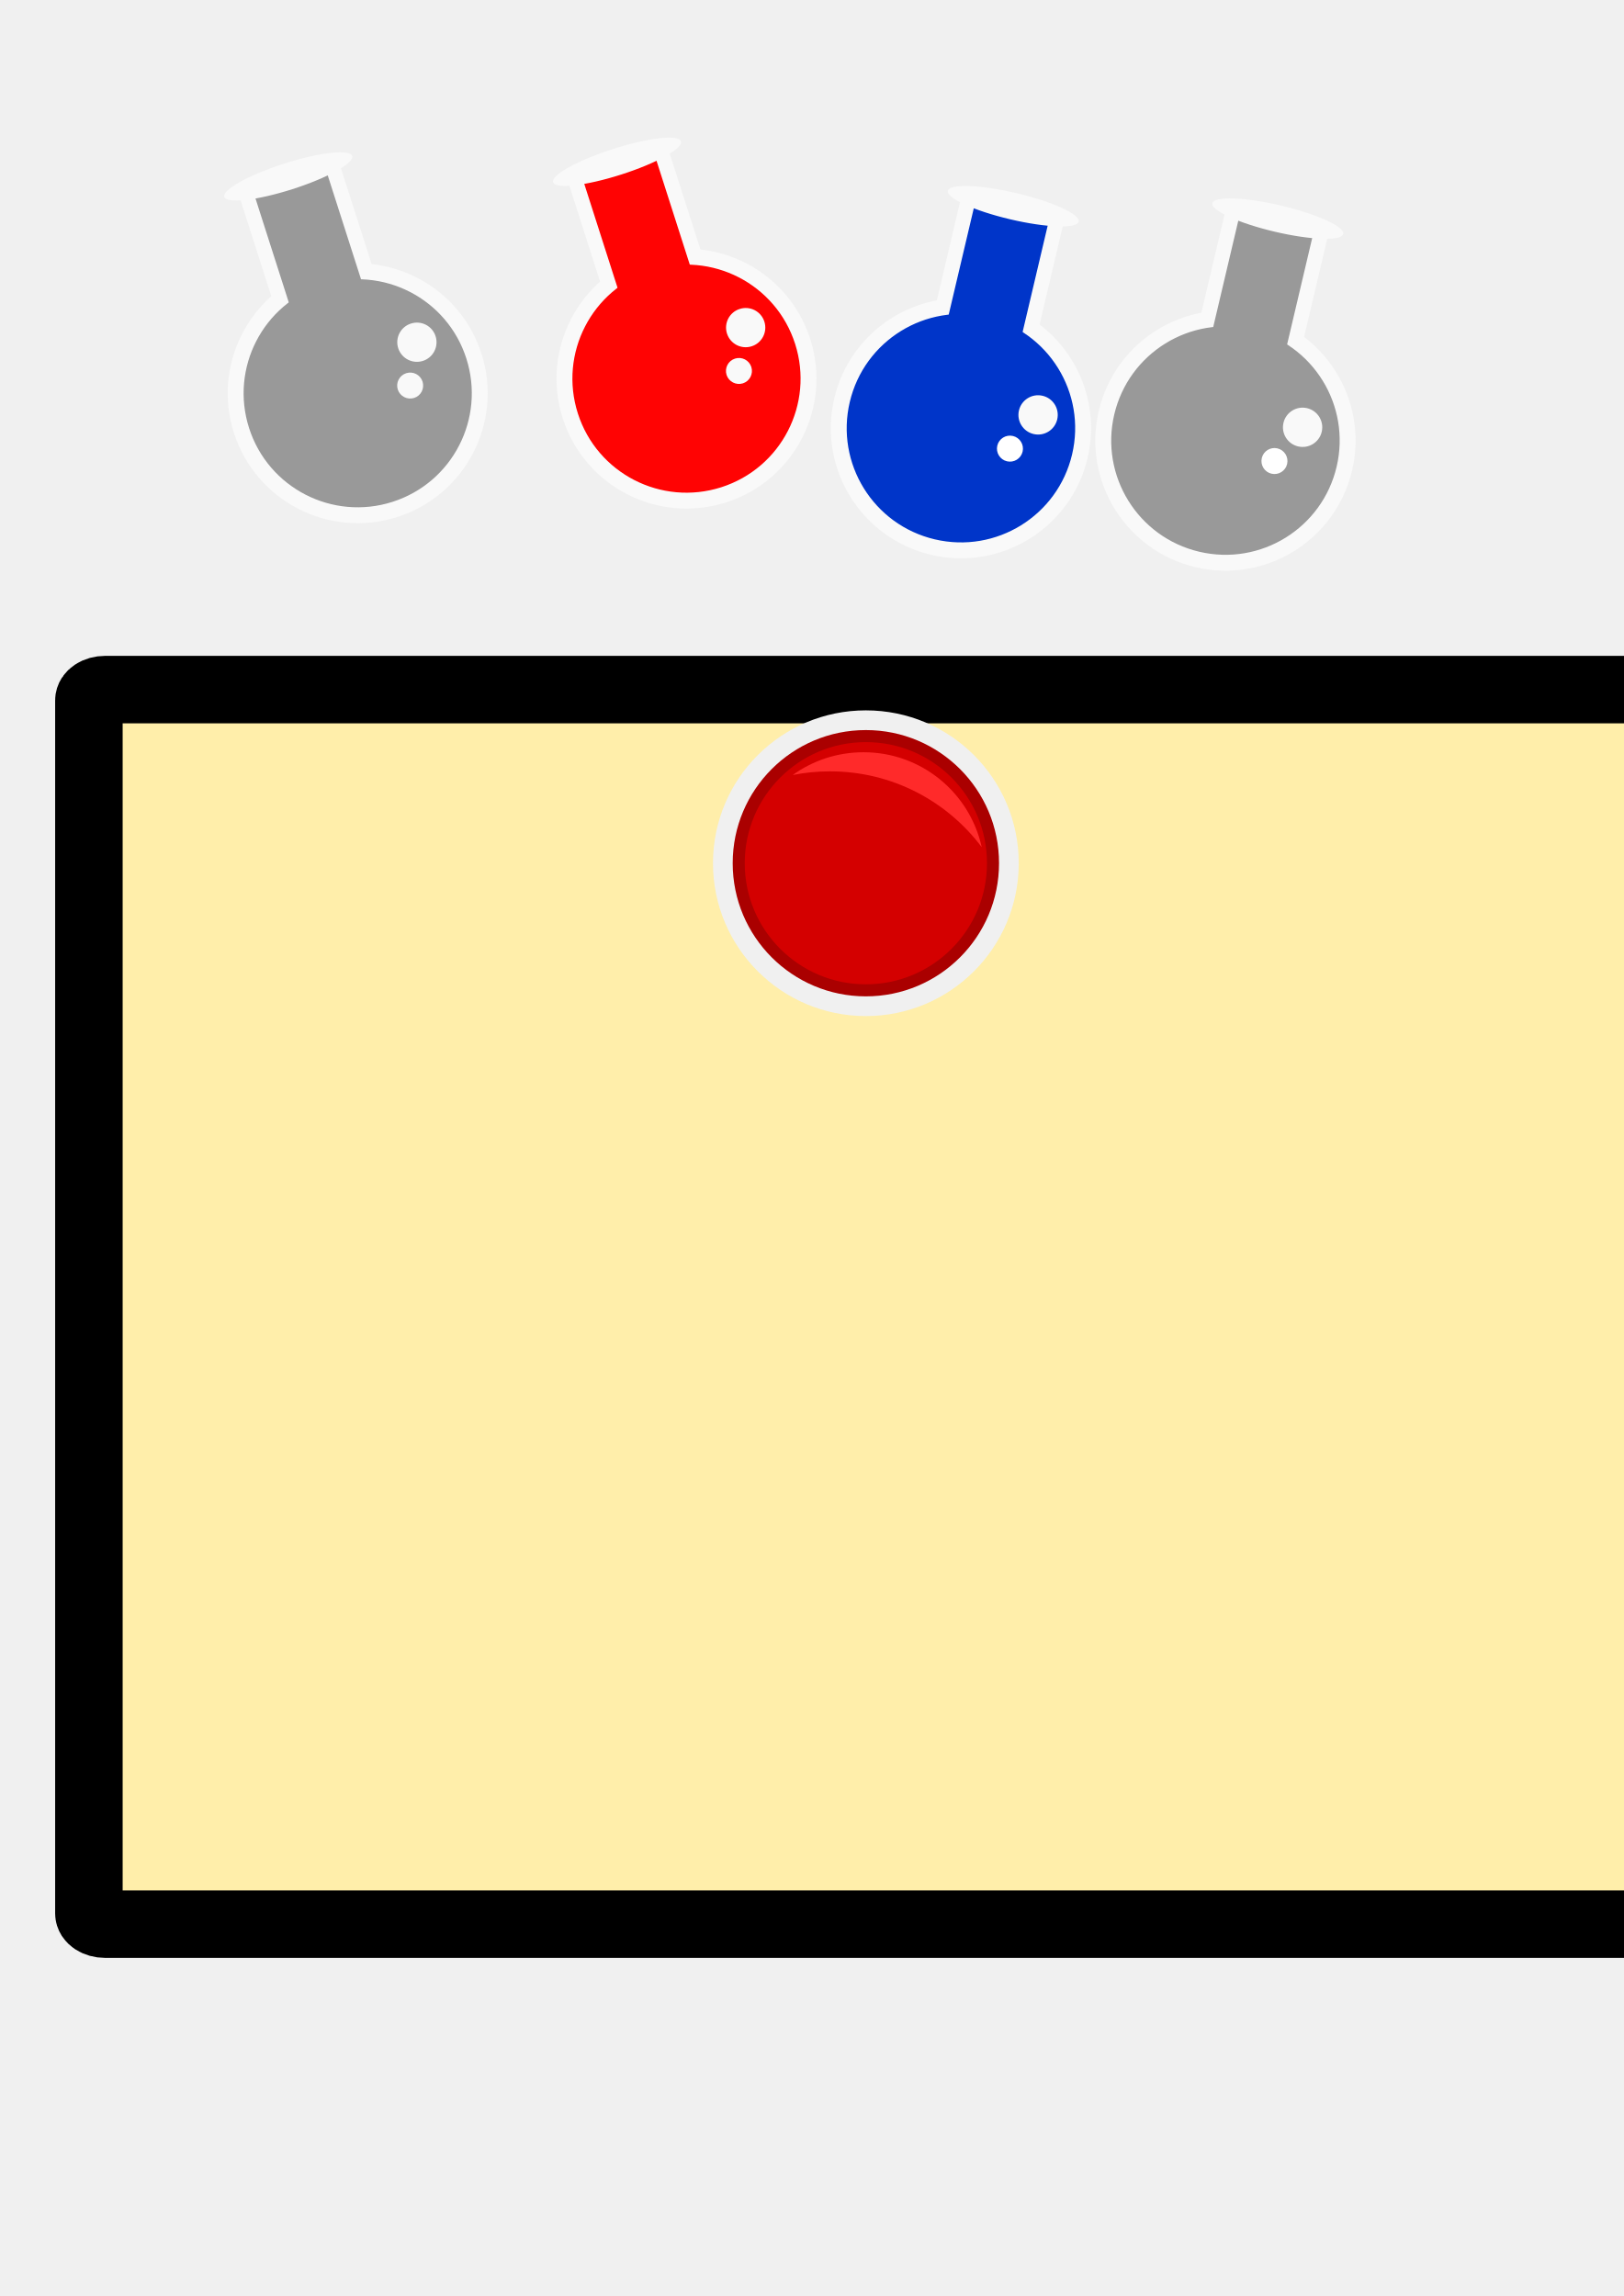
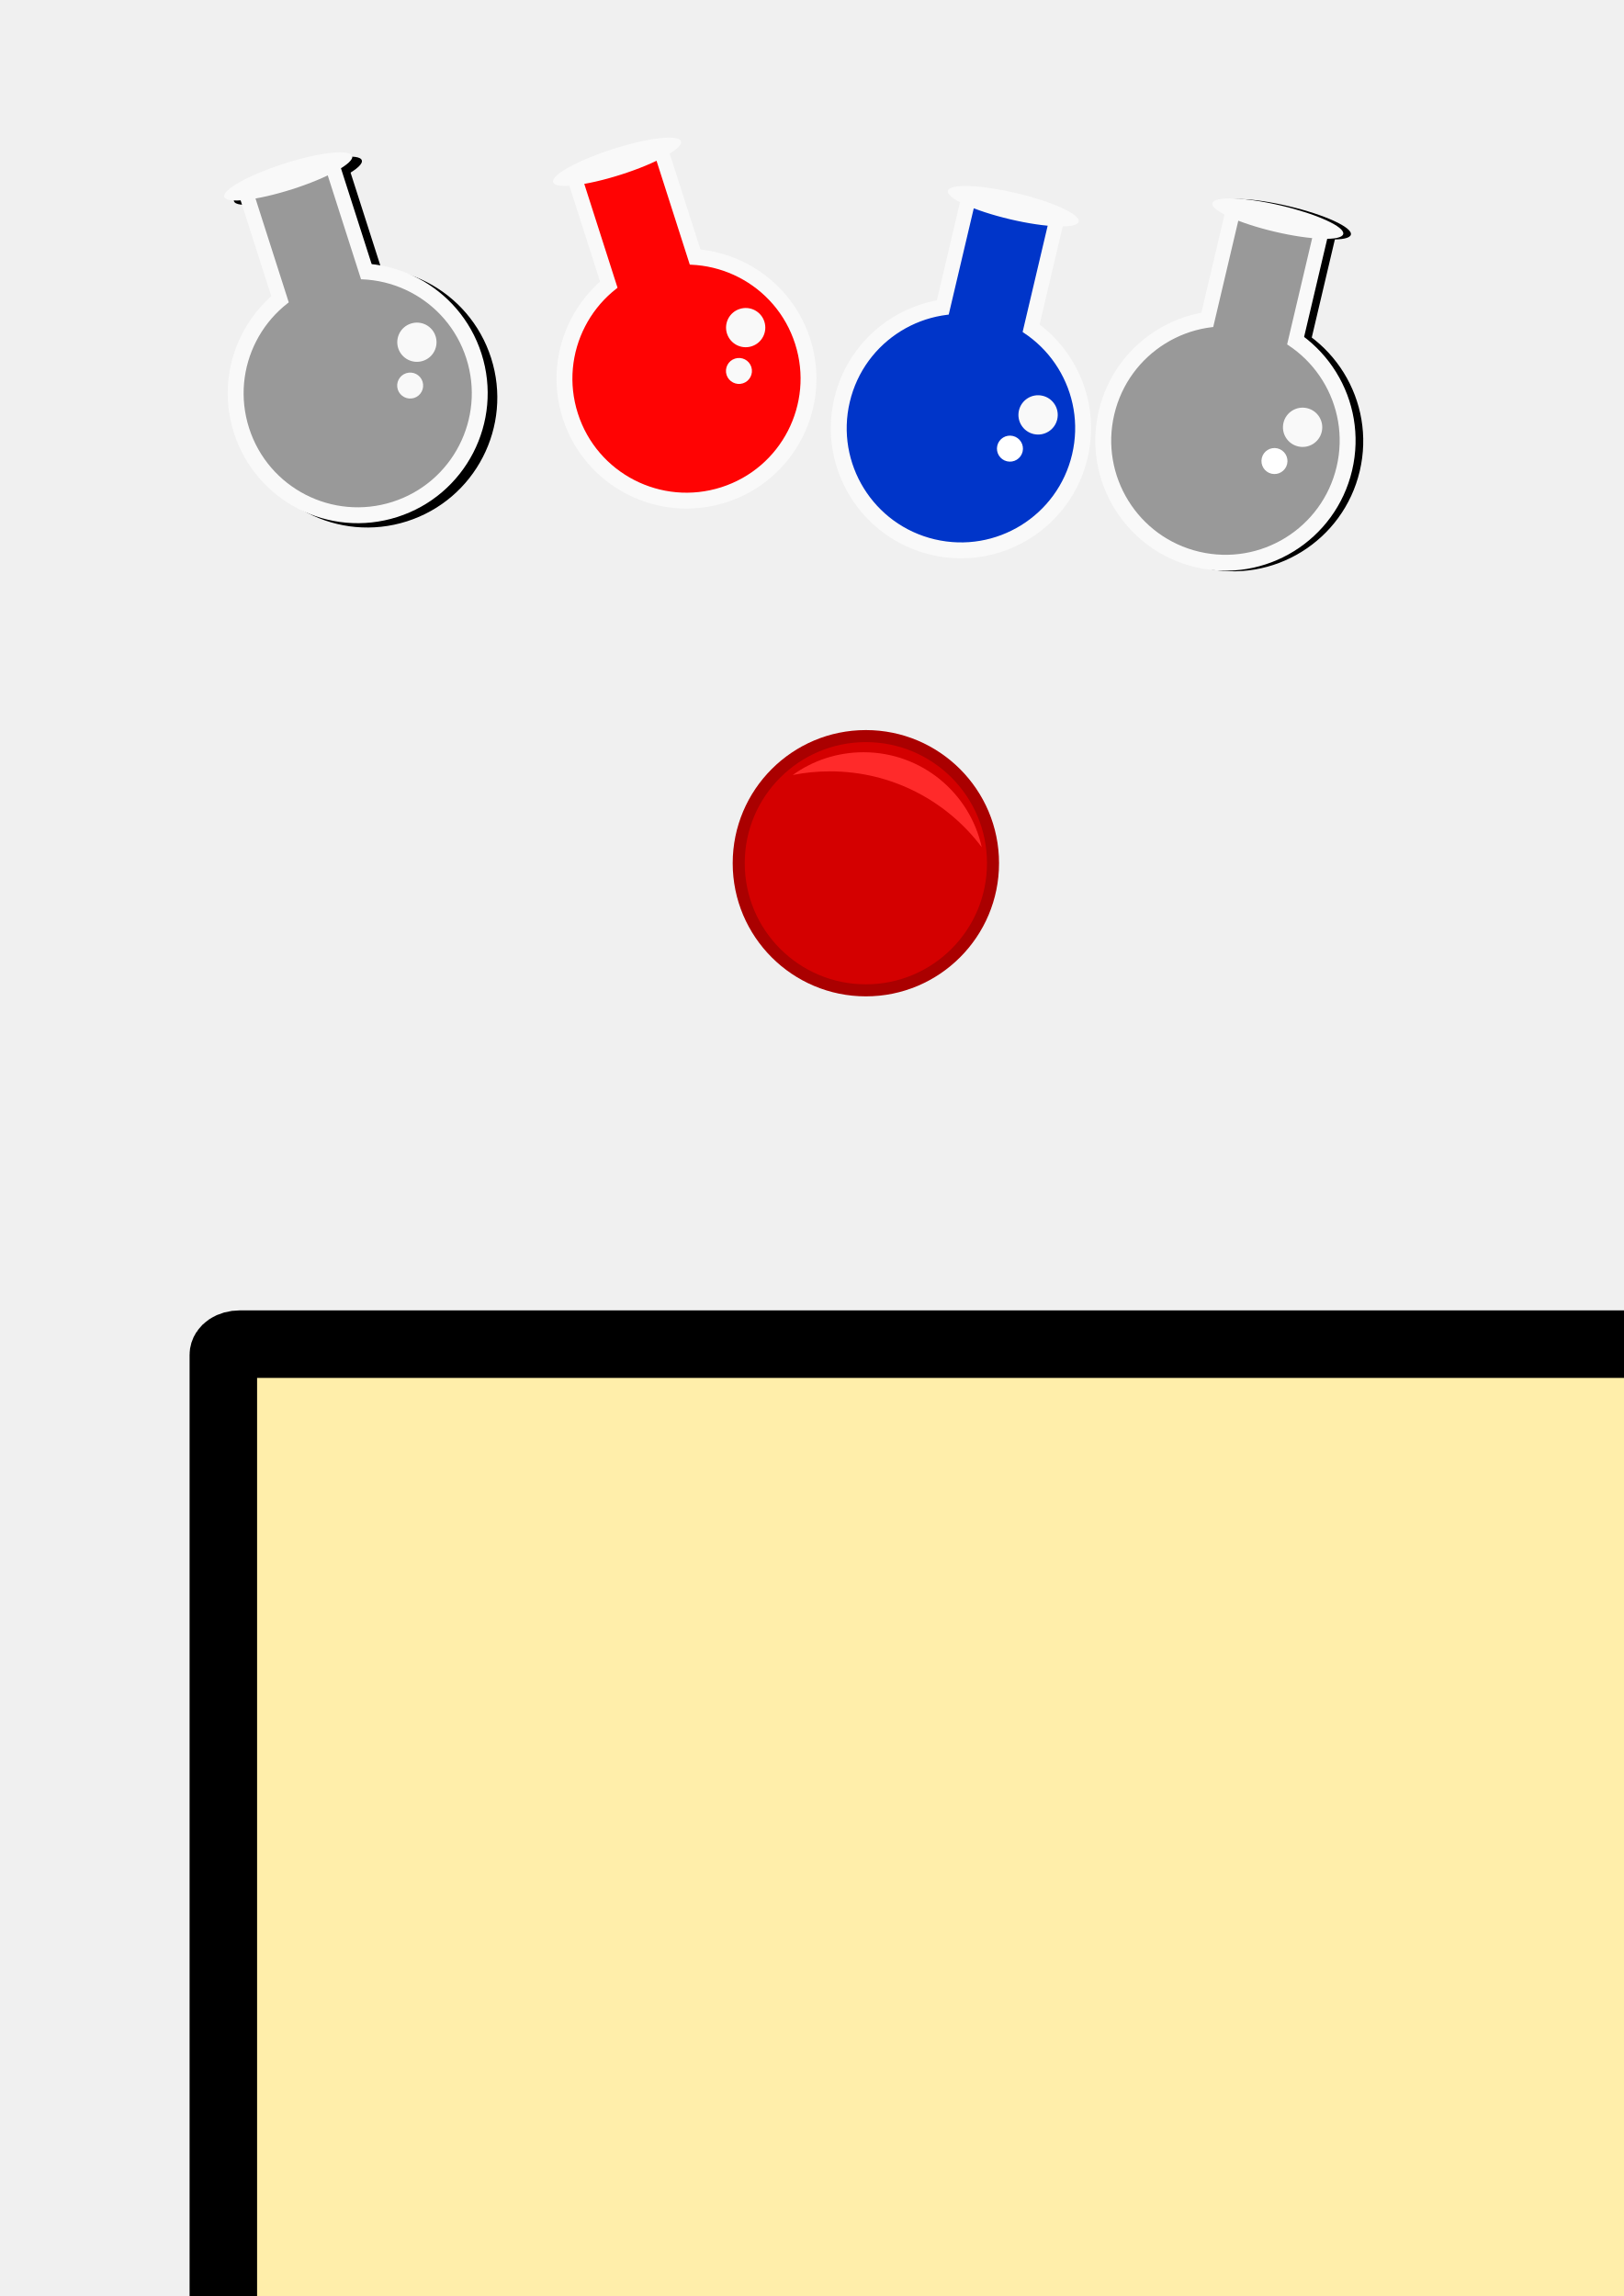
<svg xmlns="http://www.w3.org/2000/svg" xmlns:ns1="http://www.openswatchbook.org/uri/2009/osb" width="210mm" height="297mm" id="svg2" version="1.1">
  <defs id="defs4">
    <linearGradient id="linearGradient5544" ns1:paint="gradient">
      <stop style="stop-color:#ffeeaa;stop-opacity:1;" offset="0" id="stop5546" />
      <stop style="stop-color:#ffeeaa;stop-opacity:0;" offset="1" id="stop5548" />
    </linearGradient>
  </defs>
  <g id="layer1">
-     <rect style="fill:#ffeeaa;fill-opacity:1;stroke:#000000;stroke-width:32.997;stroke-linejoin:round;stroke-miterlimit:4;stroke-opacity:1;stroke-dasharray:none" id="rect4834" width="840.717" height="603.574" x="43.458" y="337.15" rx="7.94" ry="5.241" />
+     <rect style="fill:#ffeeaa;fill-opacity:1;stroke:#000000;stroke-width:32.997;stroke-linejoin:round;stroke-miterlimit:4;stroke-opacity:1;stroke-dasharray:none" id="rect4834" width="840.717" height="603.574" x="109.172" y="657.15" rx="7.94" ry="5.241" />
    <g transform="matrix(11.00576,2.593978,-2.593978,11.00576,-2930.536,-3380.767)" id="g3745-0-1">
      <path style="fill:#f9f9f9;fill-opacity:1;fill-rule:evenodd;stroke:none" id="path3602-1-7" d="m 371.156,240.05 c 0,3.107 -2.518,5.625 -5.625,5.625 -3.107,0 -5.625,-2.518 -5.625,-5.625 0,-3.107 2.518,-5.625 5.625,-5.625 C 368.638,234.425 371.156,236.943 371.156,240.05 Z" />
      <rect style="fill:#f9f9f9;fill-opacity:1;fill-rule:evenodd;stroke:none" id="rect3622-6-4" width="4.562" height="13.688" x="363.25" y="230.189" />
      <rect style="fill:#0035c9;fill-opacity:1;fill-rule:evenodd;stroke:none" id="rect3622-2-4-0" width="3.282" height="9.847" x="363.89" y="230.189" />
      <path transform="matrix(0.8777778,0,0,0.8777778,44.67604,29.3394)" style="fill:#0035c9;fill-opacity:1;fill-rule:evenodd;stroke:none" id="path3602-7-06-9" d="m 371.156,240.05 c 0,3.107 -2.518,5.625 -5.625,5.625 -3.107,0 -5.625,-2.518 -5.625,-5.625 0,-3.107 2.518,-5.625 5.625,-5.625 C 368.638,234.425 371.156,236.943 371.156,240.05 Z" />
      <path transform="matrix(0.1510291,0,0,0.1510291,313.4398,202.4709)" style="fill:#f9f9f9;fill-opacity:1;fill-rule:evenodd;stroke:none" id="path3602-7-9-1-4" d="m 371.156,240.05 c 0,3.107 -2.518,5.625 -5.625,5.625 -3.107,0 -5.625,-2.518 -5.625,-5.625 0,-3.107 2.518,-5.625 5.625,-5.625 C 368.638,234.425 371.156,236.943 371.156,240.05 Z" />
      <path transform="matrix(0.09996032,0,0,0.09996032,331.2575,216.429)" style="fill:#ffffff;fill-opacity:1;fill-rule:evenodd;stroke:none" id="path3602-7-9-5-8-8" d="m 371.156,240.05 c 0,3.107 -2.518,5.625 -5.625,5.625 -3.107,0 -5.625,-2.518 -5.625,-5.625 0,-3.107 2.518,-5.625 5.625,-5.625 C 368.638,234.425 371.156,236.943 371.156,240.05 Z" />
      <path style="fill:#f9f9f9;fill-opacity:1;fill-rule:evenodd;stroke:none" id="path3635-9-8" d="m 365.438,228.581 c 0,0.362 -1.469,0.656 -3.281,0.656 -1.812,0 -3.281,-0.294 -3.281,-0.656 0,-0.362 1.469,-0.656 3.281,-0.656 C 363.968,227.925 365.438,228.218 365.438,228.581 Z" transform="matrix(0.8857143,0,0,0.8857143,44.76429,27.73154)" />
    </g>
    <g id="g4063" transform="translate(270.2935,67.30042)">
      <path id="path4065" d="m 125.779,98.459 c 10.688,33.398 -7.715,69.166 -41.124,79.85 C 51.21,188.994 15.466,170.597 4.778,137.199 -5.91,103.802 12.493,68.034 45.902,57.349 79.311,46.665 115.091,65.062 125.779,98.459 Z" style="fill:#f9f9f9;fill-opacity:1;fill-rule:evenodd;stroke:none" />
      <path id="path4067" d="M 6.795,19.635 55.847,3.962 102.987,151.138 53.9,166.811 Z" style="fill:#f9f9f9;fill-opacity:1;fill-rule:evenodd;stroke:none" />
      <path id="path4069" d="M 13.661,17.442 48.981,6.156 82.885,112.009 47.565,123.331 Z" style="fill:#ff0303;fill-opacity:1;fill-rule:evenodd;stroke:none" />
      <path id="path4071" d="m 118.382,100.83 c 9.379,29.329 -6.76,60.71 -36.099,70.085 C 52.945,180.291 21.553,164.158 12.174,134.829 2.796,105.5 18.934,74.119 48.273,64.743 77.612,55.368 109.004,71.501 118.382,100.83 Z" style="fill:#ff0303;fill-opacity:1;fill-rule:evenodd;stroke:none" />
      <path id="path4073" d="m 103.341,89.933 c 1.628,5.059 -1.168,10.472 -6.193,12.064 -5.061,1.627 -10.44,-1.167 -12.068,-6.191 C 83.451,90.747 86.247,85.334 91.308,83.742 96.334,82.114 101.748,84.909 103.341,89.933 Z" style="fill:#f9f9f9;fill-opacity:1;fill-rule:evenodd;stroke:none" />
      <path id="path4075" d="m 96.971,112.116 c 1.062,3.361 -0.779,6.934 -4.105,7.996 -3.327,1.061 -6.901,-0.778 -7.998,-4.104 -1.062,-3.361 0.779,-6.934 4.141,-7.996 C 92.335,106.95 95.909,108.79 96.971,112.116 Z" style="fill:#f9f9f9;fill-opacity:1;fill-rule:evenodd;stroke:none" />
      <path id="path4077" d="M 62.571,1.804 C 63.703,5.236 50.609,12.524 33.338,18.043 16.067,23.562 1.168,25.26 0.071,21.793 -1.026,18.362 12.068,11.074 29.339,5.554 46.574,0.035 61.474,-1.663 62.571,1.804 Z" style="fill:#f9f9f9;fill-opacity:1;fill-rule:evenodd;stroke:none" />
    </g>
    <g id="g5573" transform="matrix(3.365942,0,0,3.365942,-1001.394,-998.4916)">
      <path style="fill:#f0f0f0;fill-opacity:1;fill-rule:nonzero;stroke:none" id="path5188-2" d="m 406.472,1996.899 c 0,15.154 -12.285,27.439 -27.438,27.439 -15.154,0 -27.438,-12.285 -27.438,-27.439 0,-15.154 12.285,-27.438 27.438,-27.438 C 394.188,1969.461 406.472,1981.745 406.472,1996.899 Z" transform="matrix(0.8091447,0,0,0.8091447,116.5607,-1193.753)" />
      <path transform="matrix(0.7048304,0,0,0.7048304,156.0993,-985.4482)" d="m 406.472,1996.899 c 0,15.154 -12.285,27.439 -27.438,27.439 -15.154,0 -27.438,-12.285 -27.438,-27.439 0,-15.154 12.285,-27.438 27.438,-27.438 C 394.188,1969.461 406.472,1981.745 406.472,1996.899 Z" id="path5073-7" style="fill:#aa0000;fill-opacity:1;fill-rule:nonzero;stroke:none" />
      <path d="m 406.472,1996.899 c 0,15.154 -12.285,27.439 -27.438,27.439 -15.154,0 -27.438,-12.285 -27.438,-27.439 0,-15.154 12.285,-27.438 27.438,-27.438 C 394.188,1969.461 406.472,1981.745 406.472,1996.899 Z" id="path5073-1-53" style="fill:#d40000;fill-opacity:1;fill-rule:nonzero;stroke:none" transform="matrix(0.6410828,0,0,0.6410828,180.2618,-858.1507)" />
      <path id="path5073-1-6-73" d="m 422.922,405.909 c -3.838,0 -7.394,1.218 -10.286,3.304 1.753,-0.35 3.563,-0.529 5.418,-0.529 9.011,0 17,4.324 22.026,11.013 C 438.345,411.807 431.334,405.909 422.922,405.909 Z" style="fill:#ff2a2a;fill-opacity:1;fill-rule:nonzero;stroke:none" />
    </g>
+     <g transform="matrix(11.00576,2.593978,-2.593978,11.00576,-2797.492,-3374.41)" id="g4094" style="fill:#000000">
+       <path style="fill:#000000;fill-opacity:1;fill-rule:evenodd;stroke:none" id="path4096" d="m 371.156,240.05 c 0,3.107 -2.518,5.625 -5.625,5.625 -3.107,0 -5.625,-2.518 -5.625,-5.625 0,-3.107 2.518,-5.625 5.625,-5.625 C 368.638,234.425 371.156,236.943 371.156,240.05 Z" />
+       <rect style="fill:#000000;fill-opacity:1;fill-rule:evenodd;stroke:none" id="rect4098" width="4.562" height="13.688" x="363.25" y="230.189" />
+       <rect style="fill:#000000;fill-opacity:1;fill-rule:evenodd;stroke:none" id="rect4100" width="3.282" height="9.847" x="363.89" y="230.189" />
+       <path transform="matrix(0.8777778,0,0,0.8777778,44.67604,29.3394)" style="fill:#000000;fill-opacity:1;fill-rule:evenodd;stroke:none" id="path4102" d="m 371.156,240.05 c 0,3.107 -2.518,5.625 -5.625,5.625 -3.107,0 -5.625,-2.518 -5.625,-5.625 0,-3.107 2.518,-5.625 5.625,-5.625 C 368.638,234.425 371.156,236.943 371.156,240.05 Z" />
+       <path transform="matrix(0.1510291,0,0,0.1510291,313.4398,202.4709)" style="fill:#000000;fill-opacity:1;fill-rule:evenodd;stroke:none" id="path4104" d="m 371.156,240.05 c 0,3.107 -2.518,5.625 -5.625,5.625 -3.107,0 -5.625,-2.518 -5.625,-5.625 0,-3.107 2.518,-5.625 5.625,-5.625 C 368.638,234.425 371.156,236.943 371.156,240.05 Z" />
+       <path transform="matrix(0.09996032,0,0,0.09996032,331.2575,216.429)" style="fill:#000000;fill-opacity:1;fill-rule:evenodd;stroke:none" id="path4106" d="m 371.156,240.05 c 0,3.107 -2.518,5.625 -5.625,5.625 -3.107,0 -5.625,-2.518 -5.625,-5.625 0,-3.107 2.518,-5.625 5.625,-5.625 C 368.638,234.425 371.156,236.943 371.156,240.05 Z" />
+       <path style="fill:#000000;fill-opacity:1;fill-rule:evenodd;stroke:none" id="path4108" d="m 365.438,228.581 c 0,0.362 -1.469,0.656 -3.281,0.656 -1.812,0 -3.281,-0.294 -3.281,-0.656 0,-0.362 1.469,-0.656 3.281,-0.656 C 363.968,227.925 365.438,228.218 365.438,228.581 Z" transform="matrix(0.8857143,0,0,0.8857143,44.76429,27.73154)" />
+     </g>
    <g id="g5594" transform="matrix(11.00576,2.593978,-2.593978,11.00576,-2801.237,-3374.706)">
      <path d="m 371.156,240.05 c 0,3.107 -2.518,5.625 -5.625,5.625 -3.107,0 -5.625,-2.518 -5.625,-5.625 0,-3.107 2.518,-5.625 5.625,-5.625 C 368.638,234.425 371.156,236.943 371.156,240.05 Z" id="path5596" style="fill:#f9f9f9;fill-opacity:1;fill-rule:evenodd;stroke:none" />
      <rect y="230.189" x="363.25" height="13.688" width="4.562" id="rect5598" style="fill:#f9f9f9;fill-opacity:1;fill-rule:evenodd;stroke:none" />
      <rect y="230.189" x="363.89" height="9.847" width="3.282" id="rect5600" style="fill:#999999;fill-opacity:1;fill-rule:evenodd;stroke:none" />
      <path d="m 371.156,240.05 c 0,3.107 -2.518,5.625 -5.625,5.625 -3.107,0 -5.625,-2.518 -5.625,-5.625 0,-3.107 2.518,-5.625 5.625,-5.625 C 368.638,234.425 371.156,236.943 371.156,240.05 Z" id="path5602" style="fill:#999999;fill-opacity:1;fill-rule:evenodd;stroke:none" transform="matrix(0.8777778,0,0,0.8777778,44.67604,29.3394)" />
      <path d="m 371.156,240.05 c 0,3.107 -2.518,5.625 -5.625,5.625 -3.107,0 -5.625,-2.518 -5.625,-5.625 0,-3.107 2.518,-5.625 5.625,-5.625 C 368.638,234.425 371.156,236.943 371.156,240.05 Z" id="path5604" style="fill:#f9f9f9;fill-opacity:1;fill-rule:evenodd;stroke:none" transform="matrix(0.1510291,0,0,0.1510291,313.4398,202.4709)" />
      <path d="m 371.156,240.05 c 0,3.107 -2.518,5.625 -5.625,5.625 -3.107,0 -5.625,-2.518 -5.625,-5.625 0,-3.107 2.518,-5.625 5.625,-5.625 C 368.638,234.425 371.156,236.943 371.156,240.05 Z" id="path5606" style="fill:#ffffff;fill-opacity:1;fill-rule:evenodd;stroke:none" transform="matrix(0.09996032,0,0,0.09996032,331.2575,216.429)" />
      <path transform="matrix(0.8857143,0,0,0.8857143,44.76429,27.73154)" d="m 365.438,228.581 c 0,0.362 -1.469,0.656 -3.281,0.656 -1.812,0 -3.281,-0.294 -3.281,-0.656 0,-0.362 1.469,-0.656 3.281,-0.656 C 363.968,227.925 365.438,228.218 365.438,228.581 Z" id="path5608" style="fill:#f9f9f9;fill-opacity:1;fill-rule:evenodd;stroke:none" />
+     </g>
+     <g id="g4078" transform="translate(114.2834,76.56075)" style="fill:#000000">
+       <path id="path4080" d="m 125.779,98.459 c 10.688,33.398 -7.715,69.166 -41.124,79.85 C 51.21,188.994 15.466,170.597 4.778,137.199 -5.91,103.802 12.493,68.034 45.902,57.349 79.311,46.665 115.091,65.062 125.779,98.459 Z" style="fill:#000000;fill-opacity:1;fill-rule:evenodd;stroke:none" />
+       <path id="path4082" d="M 6.795,19.635 55.847,3.962 102.987,151.138 53.9,166.811 Z" style="fill:#000000;fill-opacity:1;fill-rule:evenodd;stroke:none" />
+       <path id="path4084" d="M 13.661,17.442 48.981,6.156 82.885,112.009 47.565,123.331 Z" style="fill:#000000;fill-opacity:1;fill-rule:evenodd;stroke:none" />
+       <path id="path4086" d="m 118.382,100.83 c 9.379,29.329 -6.76,60.71 -36.099,70.085 C 52.945,180.291 21.553,164.158 12.174,134.829 2.796,105.5 18.934,74.119 48.273,64.743 77.612,55.368 109.004,71.501 118.382,100.83 Z" style="fill:#000000;fill-opacity:1;fill-rule:evenodd;stroke:none" />
+       <path id="path4088" d="m 103.341,89.933 c 1.628,5.059 -1.168,10.472 -6.193,12.064 -5.061,1.627 -10.44,-1.167 -12.068,-6.191 C 83.451,90.747 86.247,85.334 91.308,83.742 96.334,82.114 101.748,84.909 103.341,89.933 Z" style="fill:#000000;fill-opacity:1;fill-rule:evenodd;stroke:none" />
+       <path id="path4090" d="m 96.971,112.116 c 1.062,3.361 -0.779,6.934 -4.105,7.996 -3.327,1.061 -6.901,-0.778 -7.998,-4.104 -1.062,-3.361 0.779,-6.934 4.141,-7.996 C 92.335,106.95 95.909,108.79 96.971,112.116 Z" style="fill:#000000;fill-opacity:1;fill-rule:evenodd;stroke:none" />
+       <path id="path4092" d="M 62.571,1.804 C 63.703,5.236 50.609,12.524 33.338,18.043 16.067,23.562 1.168,25.26 0.071,21.793 -1.026,18.362 12.068,11.074 29.339,5.554 46.574,0.035 61.474,-1.663 62.571,1.804 Z" style="fill:#000000;fill-opacity:1;fill-rule:evenodd;stroke:none" />
    </g>
    <g transform="translate(109.5793,74.44328)" id="g5610">
      <path style="fill:#f9f9f9;fill-opacity:1;fill-rule:evenodd;stroke:none" d="m 125.779,98.459 c 10.688,33.398 -7.715,69.166 -41.124,79.85 C 51.21,188.994 15.466,170.597 4.778,137.199 -5.91,103.802 12.493,68.034 45.902,57.349 79.311,46.665 115.091,65.062 125.779,98.459 Z" id="path5612" />
      <path style="fill:#f9f9f9;fill-opacity:1;fill-rule:evenodd;stroke:none" d="M 6.795,19.635 55.847,3.962 102.987,151.138 53.9,166.811 Z" id="path5614" />
      <path style="fill:#999999;fill-opacity:1;fill-rule:evenodd;stroke:none" d="M 13.661,17.442 48.981,6.156 82.885,112.009 47.565,123.331 Z" id="path5616" />
      <path style="fill:#999999;fill-opacity:1;fill-rule:evenodd;stroke:none" d="m 118.382,100.83 c 9.379,29.329 -6.76,60.71 -36.099,70.085 C 52.945,180.291 21.553,164.158 12.174,134.829 2.796,105.5 18.934,74.119 48.273,64.743 77.612,55.368 109.004,71.501 118.382,100.83 Z" id="path5618" />
      <path style="fill:#f9f9f9;fill-opacity:1;fill-rule:evenodd;stroke:none" d="m 103.341,89.933 c 1.628,5.059 -1.168,10.472 -6.193,12.064 -5.061,1.627 -10.44,-1.167 -12.068,-6.191 C 83.451,90.747 86.247,85.334 91.308,83.742 96.334,82.114 101.748,84.909 103.341,89.933 Z" id="path5620" />
      <path style="fill:#f9f9f9;fill-opacity:1;fill-rule:evenodd;stroke:none" d="m 96.971,112.116 c 1.062,3.361 -0.779,6.934 -4.105,7.996 -3.327,1.061 -6.901,-0.778 -7.998,-4.104 -1.062,-3.361 0.779,-6.934 4.141,-7.996 C 92.335,106.95 95.909,108.79 96.971,112.116 Z" id="path5622" />
      <path style="fill:#f9f9f9;fill-opacity:1;fill-rule:evenodd;stroke:none" d="M 62.571,1.804 C 63.703,5.236 50.609,12.524 33.338,18.043 16.067,23.562 1.168,25.26 0.071,21.793 -1.026,18.362 12.068,11.074 29.339,5.554 46.574,0.035 61.474,-1.663 62.571,1.804 Z" id="path5624" />
    </g>
  </g>
</svg>
